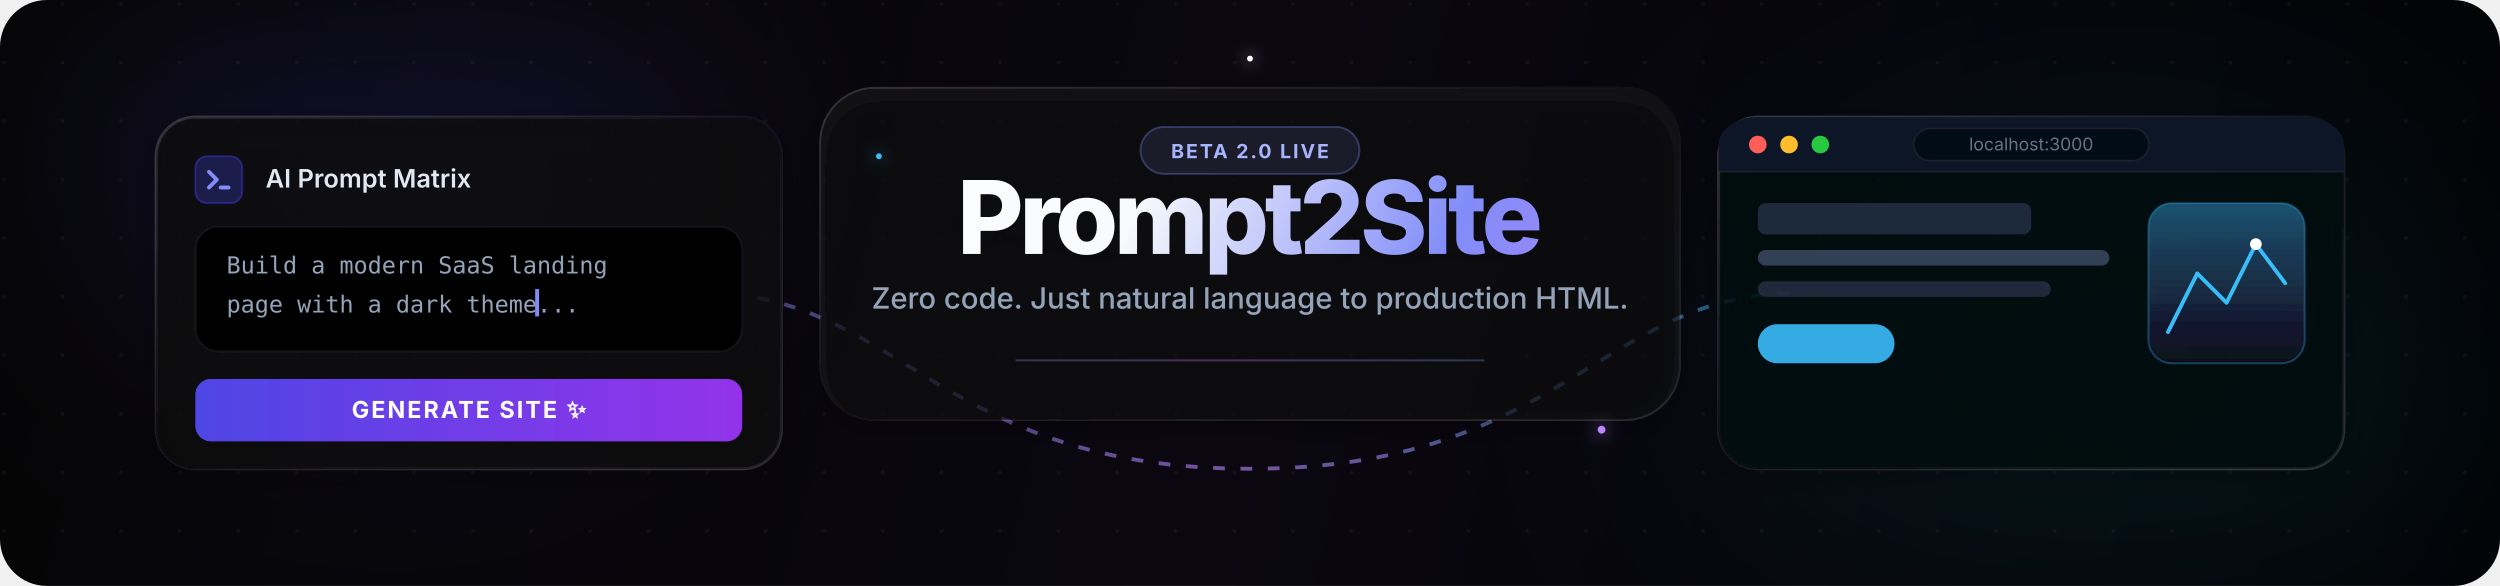
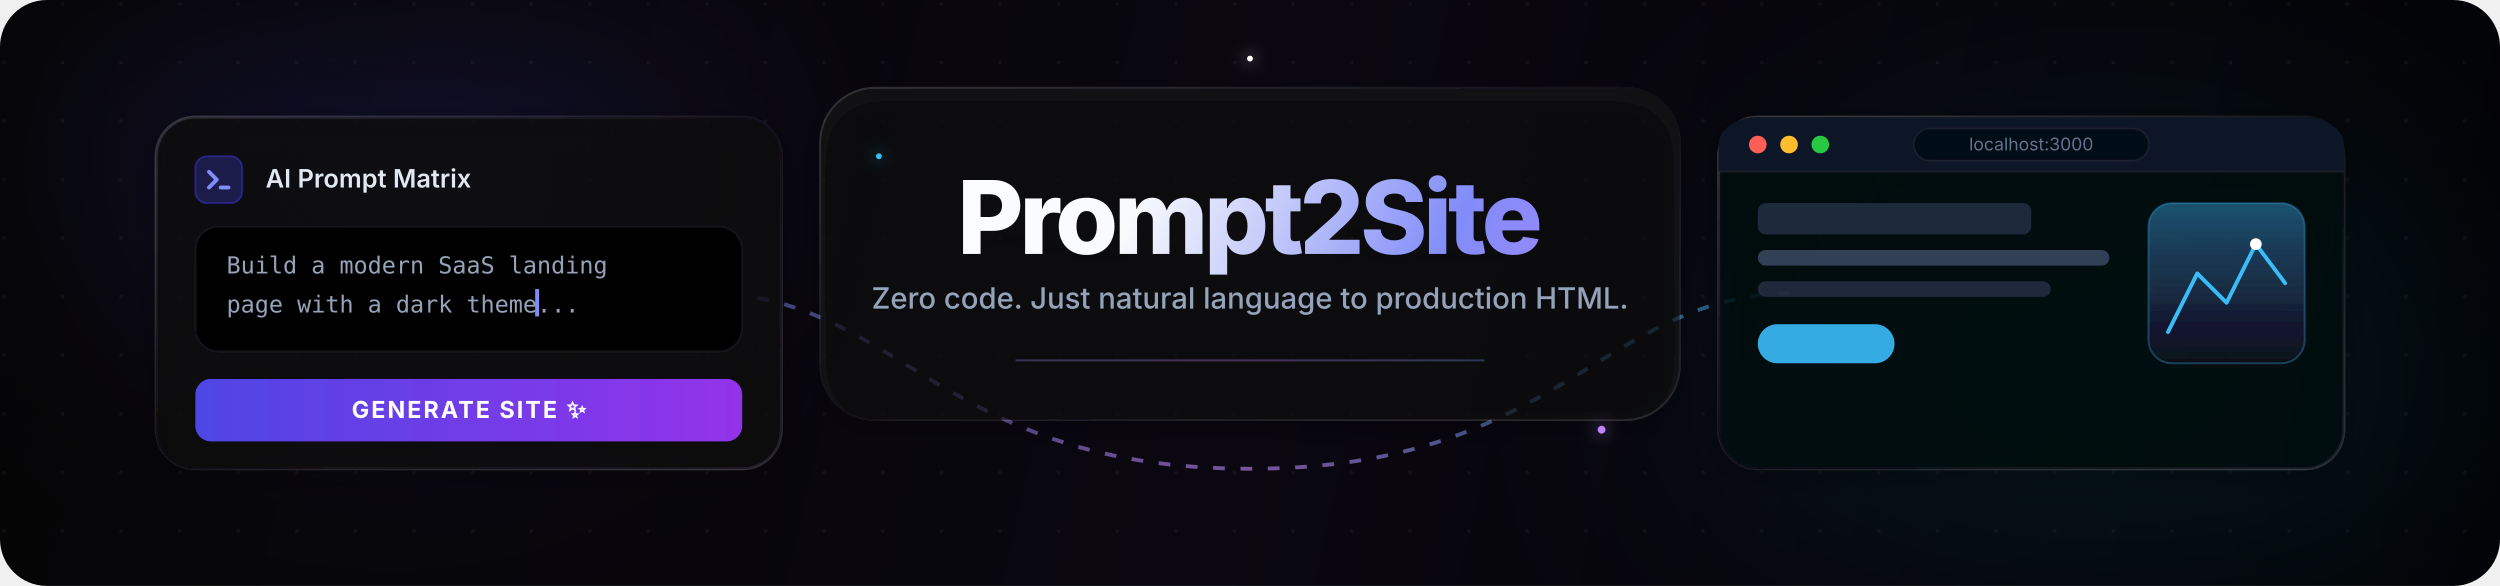
<svg xmlns="http://www.w3.org/2000/svg" width="1280" height="300" viewBox="0 0 1280 300" fill="none">
  <defs>
    <linearGradient id="bgBase" x1="0" y1="0" x2="1280" y2="300" gradientUnits="userSpaceOnUse">
      <stop offset="0" stop-color="#050505" />
      <stop offset="0.5" stop-color="#0A0710" />
      <stop offset="1" stop-color="#020204" />
    </linearGradient>
    <linearGradient id="textShine" x1="400" y1="0" x2="880" y2="200" gradientUnits="userSpaceOnUse">
      <stop offset="0" stop-color="#FFFFFF" />
      <stop offset="0.4" stop-color="#F8FAFC" />
      <stop offset="0.7" stop-color="#818CF8" />
      <stop offset="1" stop-color="#C084FC" />
    </linearGradient>
    <linearGradient id="glassBorder" x1="0" y1="0" x2="100%" y2="100%">
      <stop offset="0" stop-color="#FFFFFF" stop-opacity="0.15" />
      <stop offset="0.5" stop-color="#FFFFFF" stop-opacity="0.02" />
      <stop offset="1" stop-color="#FFFFFF" stop-opacity="0.1" />
    </linearGradient>
    <linearGradient id="btnGradient" x1="0" y1="0" x2="1" y2="0">
      <stop offset="0" stop-color="#4F46E5" />
      <stop offset="1" stop-color="#9333EA" />
    </linearGradient>
    <linearGradient id="wireframeGrad" x1="0" y1="0" x2="0" y2="1">
      <stop offset="0" stop-color="#38BDF8" stop-opacity="0.4" />
      <stop offset="1" stop-color="#818CF8" stop-opacity="0.05" />
    </linearGradient>
    <linearGradient id="pathGradient" x1="200" y1="0" x2="1080" y2="0" gradientUnits="userSpaceOnUse">
      <stop offset="0" stop-color="#818CF8" stop-opacity="0" />
      <stop offset="0.2" stop-color="#818CF8" stop-opacity="0.8" />
      <stop offset="0.5" stop-color="#C084FC" stop-opacity="1" />
      <stop offset="0.8" stop-color="#38BDF8" stop-opacity="0.8" />
      <stop offset="1" stop-color="#38BDF8" stop-opacity="0" />
    </linearGradient>
    <filter id="meshGlowLeft" x="-50%" y="-50%" width="200%" height="200%">
      <feGaussianBlur stdDeviation="60" result="blur" />
    </filter>
    <filter id="meshGlowRight" x="-50%" y="-50%" width="200%" height="200%">
      <feGaussianBlur stdDeviation="80" result="blur" />
    </filter>
    <filter id="softShadow" x="-20%" y="-20%" width="140%" height="140%">
      <feDropShadow dx="0" dy="24" stdDeviation="32" flood-color="#000000" flood-opacity="0.6" />
      <feDropShadow dx="0" dy="4" stdDeviation="8" flood-color="#000000" flood-opacity="0.4" />
    </filter>
    <filter id="intenseGlow" x="-50%" y="-50%" width="200%" height="200%">
      <feGaussianBlur stdDeviation="4" result="blur" />
      <feMerge>
        <feMergeNode in="blur" />
        <feMergeNode in="SourceGraphic" />
      </feMerge>
    </filter>
    <clipPath id="mainClip">
      <rect width="1280" height="300" rx="24" />
    </clipPath>
  </defs>
  <g clip-path="url(#mainClip)">
    <rect width="1280" height="300" fill="url(#bgBase)" />
    <circle cx="200" cy="50" r="150" fill="#4F46E5" opacity="0.15" filter="url(#meshGlowLeft)">
      <animate attributeName="cx" values="200; 250; 200" dur="8s" repeatCount="indefinite" calcMode="spline" keySplines="0.4 0 0.6 1; 0.4 0 0.6 1" />
      <animate attributeName="cy" values="50; 80; 50" dur="10s" repeatCount="indefinite" calcMode="spline" keySplines="0.4 0 0.6 1; 0.4 0 0.6 1" />
    </circle>
    <circle cx="1080" cy="250" r="180" fill="#06B6D4" opacity="0.12" filter="url(#meshGlowRight)">
      <animate attributeName="cx" values="1080; 1030; 1080" dur="9s" repeatCount="indefinite" calcMode="spline" keySplines="0.4 0 0.6 1; 0.4 0 0.6 1" />
      <animate attributeName="cy" values="250; 200; 250" dur="11s" repeatCount="indefinite" calcMode="spline" keySplines="0.4 0 0.6 1; 0.4 0 0.6 1" />
    </circle>
    <pattern id="dotGrid" x="0" y="0" width="30" height="30" patternUnits="userSpaceOnUse">
      <circle cx="2" cy="2" r="1" fill="#FFFFFF" opacity="0.04" />
    </pattern>
    <rect width="1280" height="300" fill="url(#dotGrid)" />
    <path id="connectionLine" d="M 360 150 C 460 150, 480 240, 640 240 C 800 240, 820 150, 920 150" fill="none" stroke="url(#pathGradient)" stroke-width="2" stroke-dasharray="6 8" opacity="0.6" />
    <g filter="url(#intenseGlow)">
      <circle r="4" fill="#38BDF8">
        <animateMotion dur="3s" repeatCount="indefinite" keyPoints="0;1" keyTimes="0;1" calcMode="linear">
          <mpath href="#connectionLine" />
        </animateMotion>
        <animate attributeName="opacity" values="0;1;1;0" keyTimes="0;0.2;0.8;1" dur="3s" repeatCount="indefinite" />
      </circle>
    </g>
    <g filter="url(#softShadow)">
      <animateTransform attributeName="transform" type="translate" values="0 0; 0 -8; 0 0" dur="6s" repeatCount="indefinite" calcMode="spline" keySplines="0.45 0 0.55 1; 0.45 0 0.55 1" />
      <rect x="80" y="60" width="320" height="180" rx="20" fill="#0A0812" fill-opacity="0.75" stroke="url(#glassBorder)" stroke-width="1.5" style="backdrop-filter: blur(12px);" />
      <rect x="100" y="80" width="24" height="24" rx="6" fill="#1E1B4B" stroke="#4338CA" stroke-opacity="0.5" />
      <path d="M107 88 L111 92 L107 96 M113 96 L117 96" stroke="#818CF8" stroke-width="2" stroke-linecap="round" stroke-linejoin="round" fill="none" />
      <text x="136" y="96" font-family="system-ui, -apple-system, sans-serif" font-size="13" font-weight="600" fill="#E2E8F0">AI Prompt Matrix</text>
      <rect x="100" y="116" width="280" height="64" rx="12" fill="#030305" stroke="#FFFFFF" stroke-opacity="0.06" />
      <text x="116" y="140" font-family="ui-monospace, SFMono-Regular, monospace" font-size="12" font-weight="500" fill="#94A3B8">
        Build a modern SaaS landing<tspan x="116" dy="20">page with a dark theme...</tspan>
      </text>
      <rect x="274" y="148" width="2" height="14" fill="#818CF8">
        <animate attributeName="opacity" values="1;0;1" dur="1s" repeatCount="indefinite" />
      </rect>
      <rect x="100" y="194" width="280" height="32" rx="8" fill="url(#btnGradient)" />
      <text x="240" y="214" text-anchor="middle" font-family="system-ui, -apple-system, sans-serif" font-size="12" font-weight="700" fill="#FFFFFF" letter-spacing="1">GENERATE SITE ✨</text>
    </g>
    <g filter="url(#softShadow)">
      <animateTransform attributeName="transform" type="translate" values="0 -6; 0 6; 0 -6" dur="7s" repeatCount="indefinite" calcMode="spline" keySplines="0.45 0 0.55 1; 0.45 0 0.55 1" />
      <rect x="880" y="60" width="320" height="180" rx="20" fill="#050810" fill-opacity="0.8" stroke="url(#glassBorder)" stroke-width="1.5" />
      <rect x="880" y="60" width="320" height="28" rx="20" fill="#111827" />
      <rect x="880" y="74" width="320" height="14" fill="#111827" />
      <path d="M880 88 L1200 88" stroke="#FFFFFF" stroke-opacity="0.05" stroke-width="1" />
      <circle cx="900" cy="74" r="4.5" fill="#FF5F56" />
      <circle cx="916" cy="74" r="4.5" fill="#FFBD2E" />
      <circle cx="932" cy="74" r="4.5" fill="#27C93F" />
      <rect x="980" y="66" width="120" height="16" rx="8" fill="#030712" stroke="#FFFFFF" stroke-opacity="0.05" />
      <text x="1040" y="77" text-anchor="middle" font-family="system-ui, -apple-system, sans-serif" font-size="9" fill="#64748B">localhost:3000</text>
      <rect x="900" y="104" width="140" height="16" rx="4" fill="#1E293B" />
      <rect x="900" y="128" width="180" height="8" rx="4" fill="#334155" />
      <rect x="900" y="144" width="150" height="8" rx="4" fill="#334155" opacity="0.6" />
      <rect x="900" y="166" width="70" height="20" rx="10" fill="#38BDF8" opacity="0.9" />
      <rect x="1100" y="104" width="80" height="82" rx="12" fill="url(#wireframeGrad)" stroke="#38BDF8" stroke-opacity="0.3" stroke-width="1" />
      <path d="M1110 170 L1125 140 L1140 155 L1155 125 L1170 145" fill="none" stroke="#38BDF8" stroke-width="2" stroke-linecap="round" stroke-linejoin="round" />
      <circle cx="1155" cy="125" r="3" fill="#FFFFFF" />
    </g>
    <g filter="url(#softShadow)">
      <animateTransform attributeName="transform" type="translate" values="0 4; 0 -4; 0 4" dur="8s" repeatCount="indefinite" calcMode="spline" keySplines="0.45 0 0.55 1; 0.45 0 0.55 1" />
      <rect x="420" y="45" width="440" height="170" rx="28" fill="#0A0A0E" fill-opacity="0.6" stroke="url(#glassBorder)" stroke-width="1" style="backdrop-filter: blur(16px);" />
      <rect x="420" y="45" width="440" height="170" rx="28" fill="url(#textShine)" opacity="0.02" />
-       <rect x="584" y="65" width="112" height="24" rx="12" fill="#818CF8" fill-opacity="0.1" stroke="#818CF8" stroke-opacity="0.3" />
-       <text x="640" y="81" text-anchor="middle" font-family="system-ui, -apple-system, sans-serif" font-size="10" font-weight="700" fill="#A5B4FC" letter-spacing="1">BETA 2.0 LIVE</text>
      <text x="640" y="130" text-anchor="middle" font-family="system-ui, -apple-system, sans-serif" font-size="52" font-weight="800" letter-spacing="-0.04em" fill="url(#textShine)">
        Prompt2Site
      </text>
      <text x="640" y="158" text-anchor="middle" font-family="system-ui, -apple-system, sans-serif" font-size="15" font-weight="500" fill="#94A3B8">
        Zero code. Just natural language to production HTML.
      </text>
      <rect x="520" y="184" width="240" height="1" fill="url(#pathGradient)" opacity="0.3" />
    </g>
    <g filter="url(#intenseGlow)">
      <circle cx="450" cy="80" r="1.5" fill="#38BDF8">
        <animate attributeName="opacity" values="0.2;1;0.2" dur="3s" repeatCount="indefinite" begin="0s" />
      </circle>
      <circle cx="820" cy="220" r="2" fill="#C084FC">
        <animate attributeName="opacity" values="0.2;1;0.2" dur="4s" repeatCount="indefinite" begin="1s" />
      </circle>
      <circle cx="640" cy="30" r="1.5" fill="#FFFFFF">
        <animate attributeName="opacity" values="0.1;0.8;0.1" dur="2s" repeatCount="indefinite" begin="0.5s" />
      </circle>
    </g>
  </g>
</svg>
